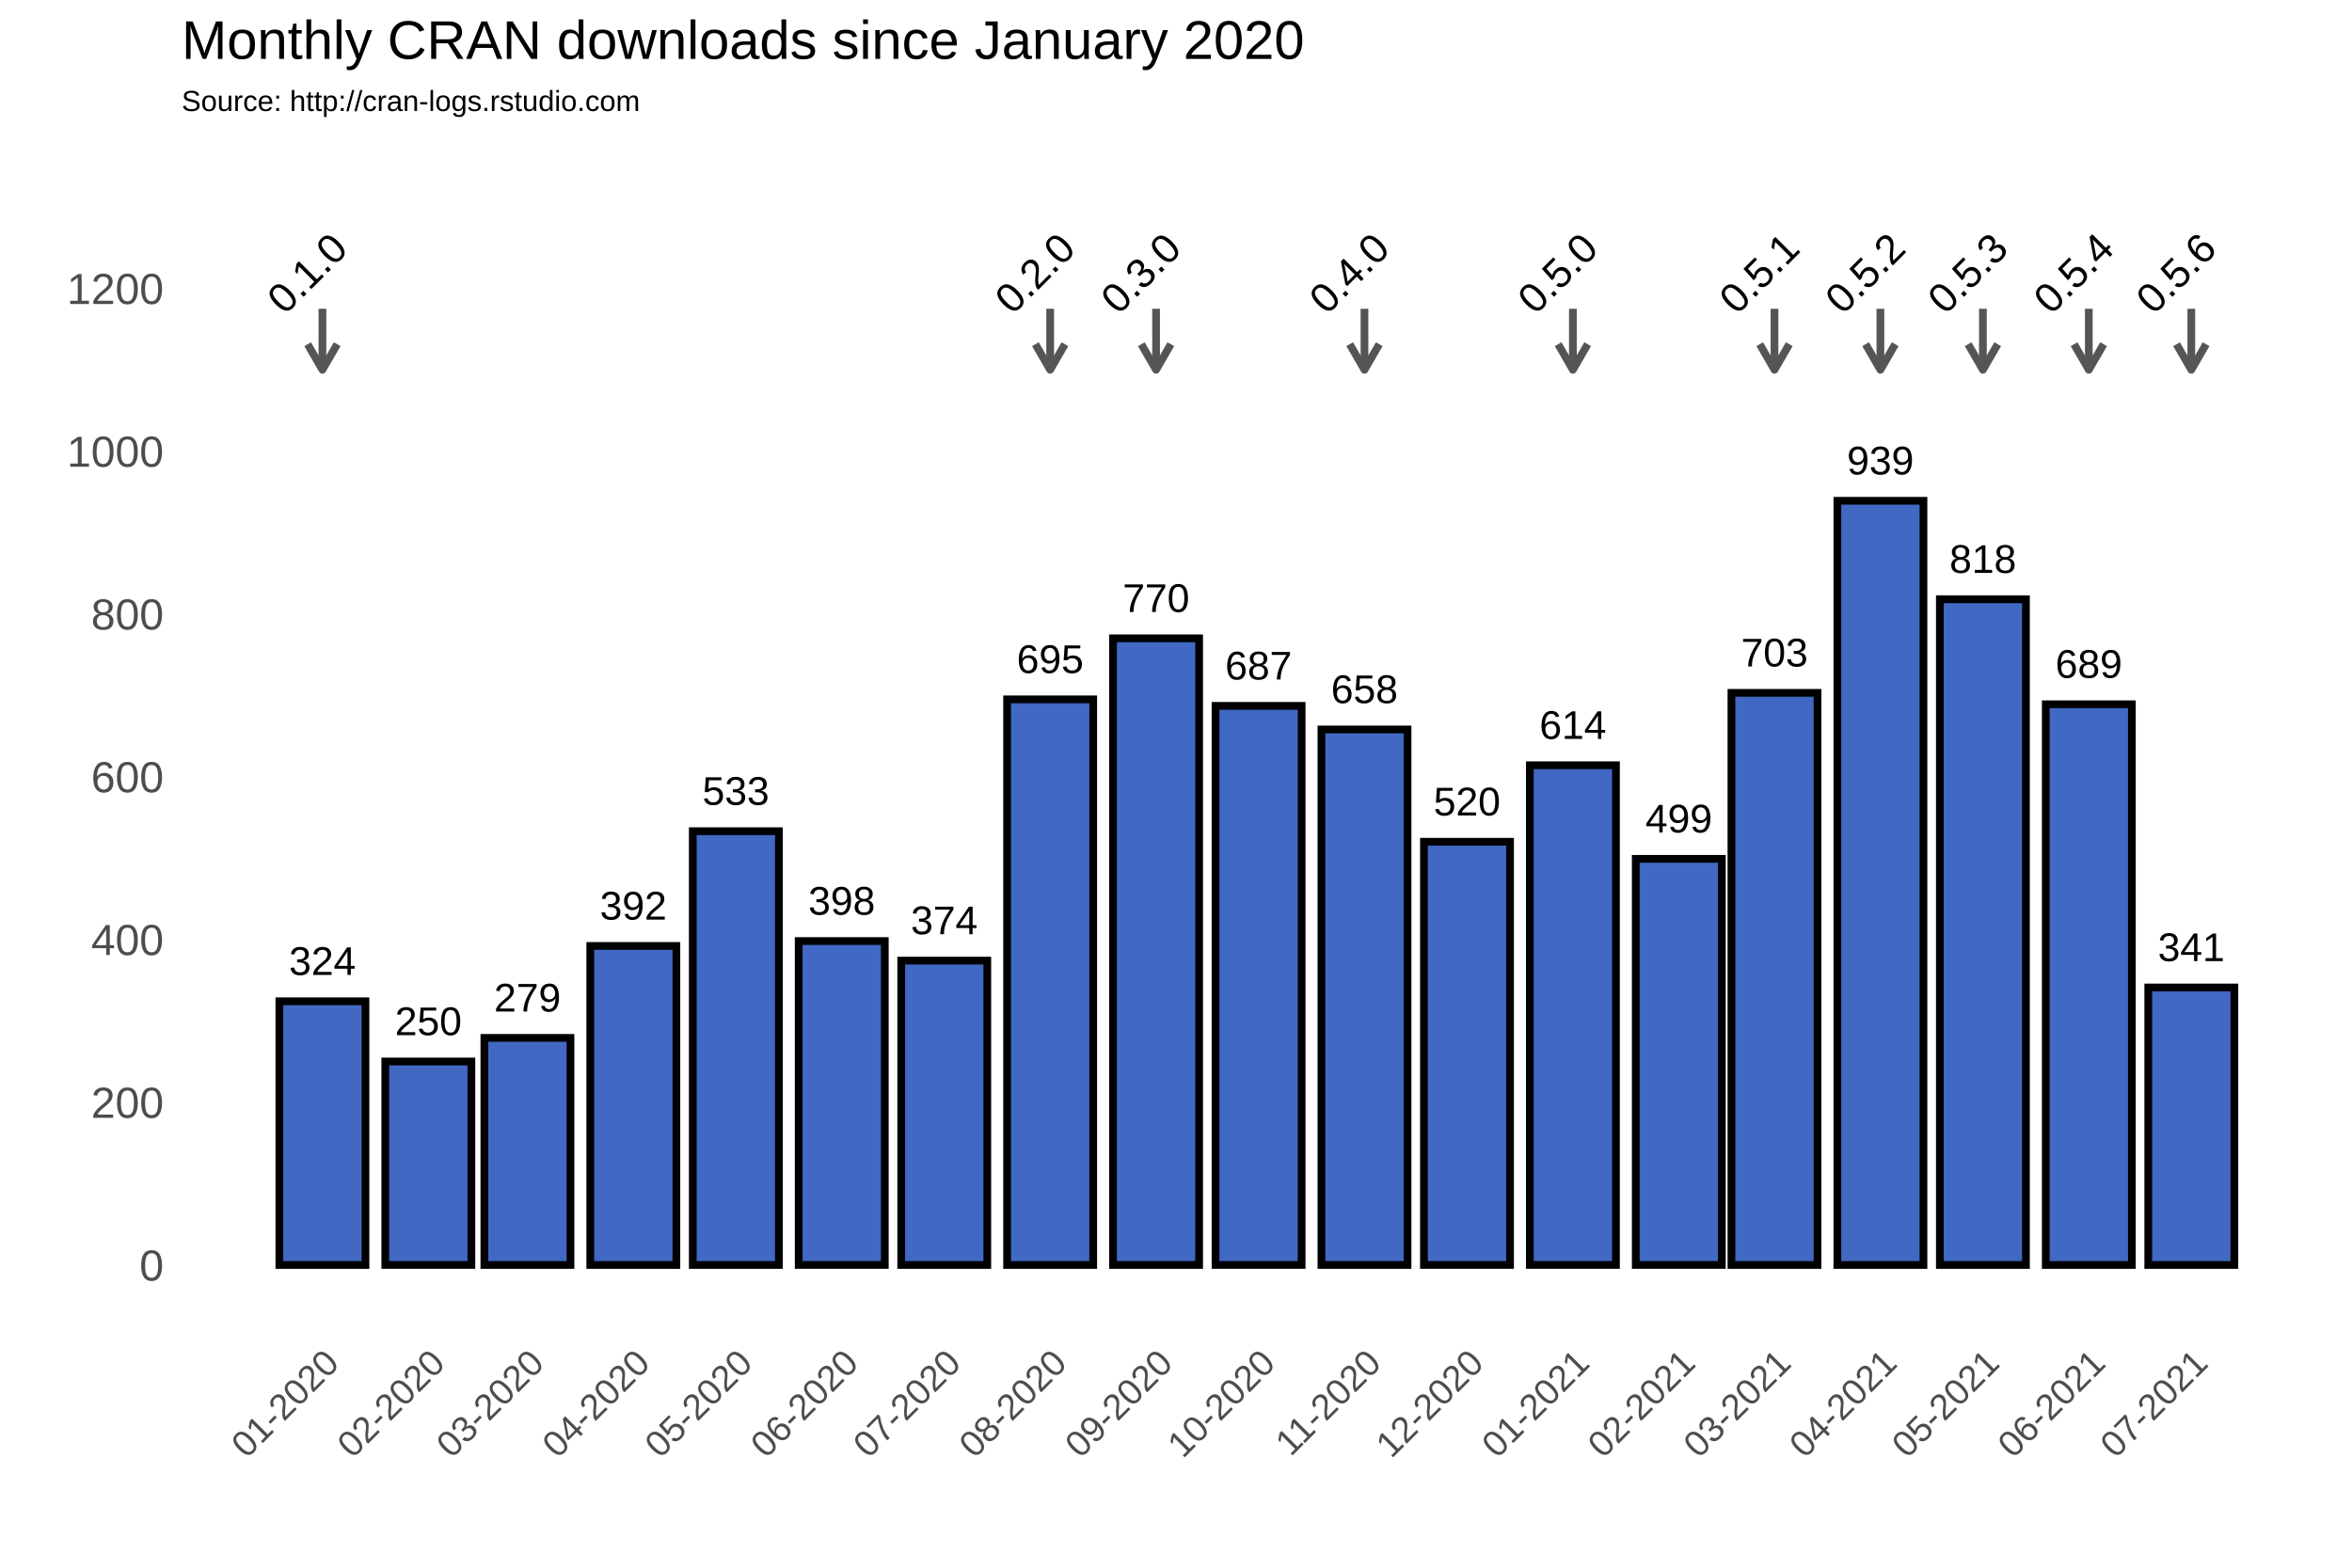
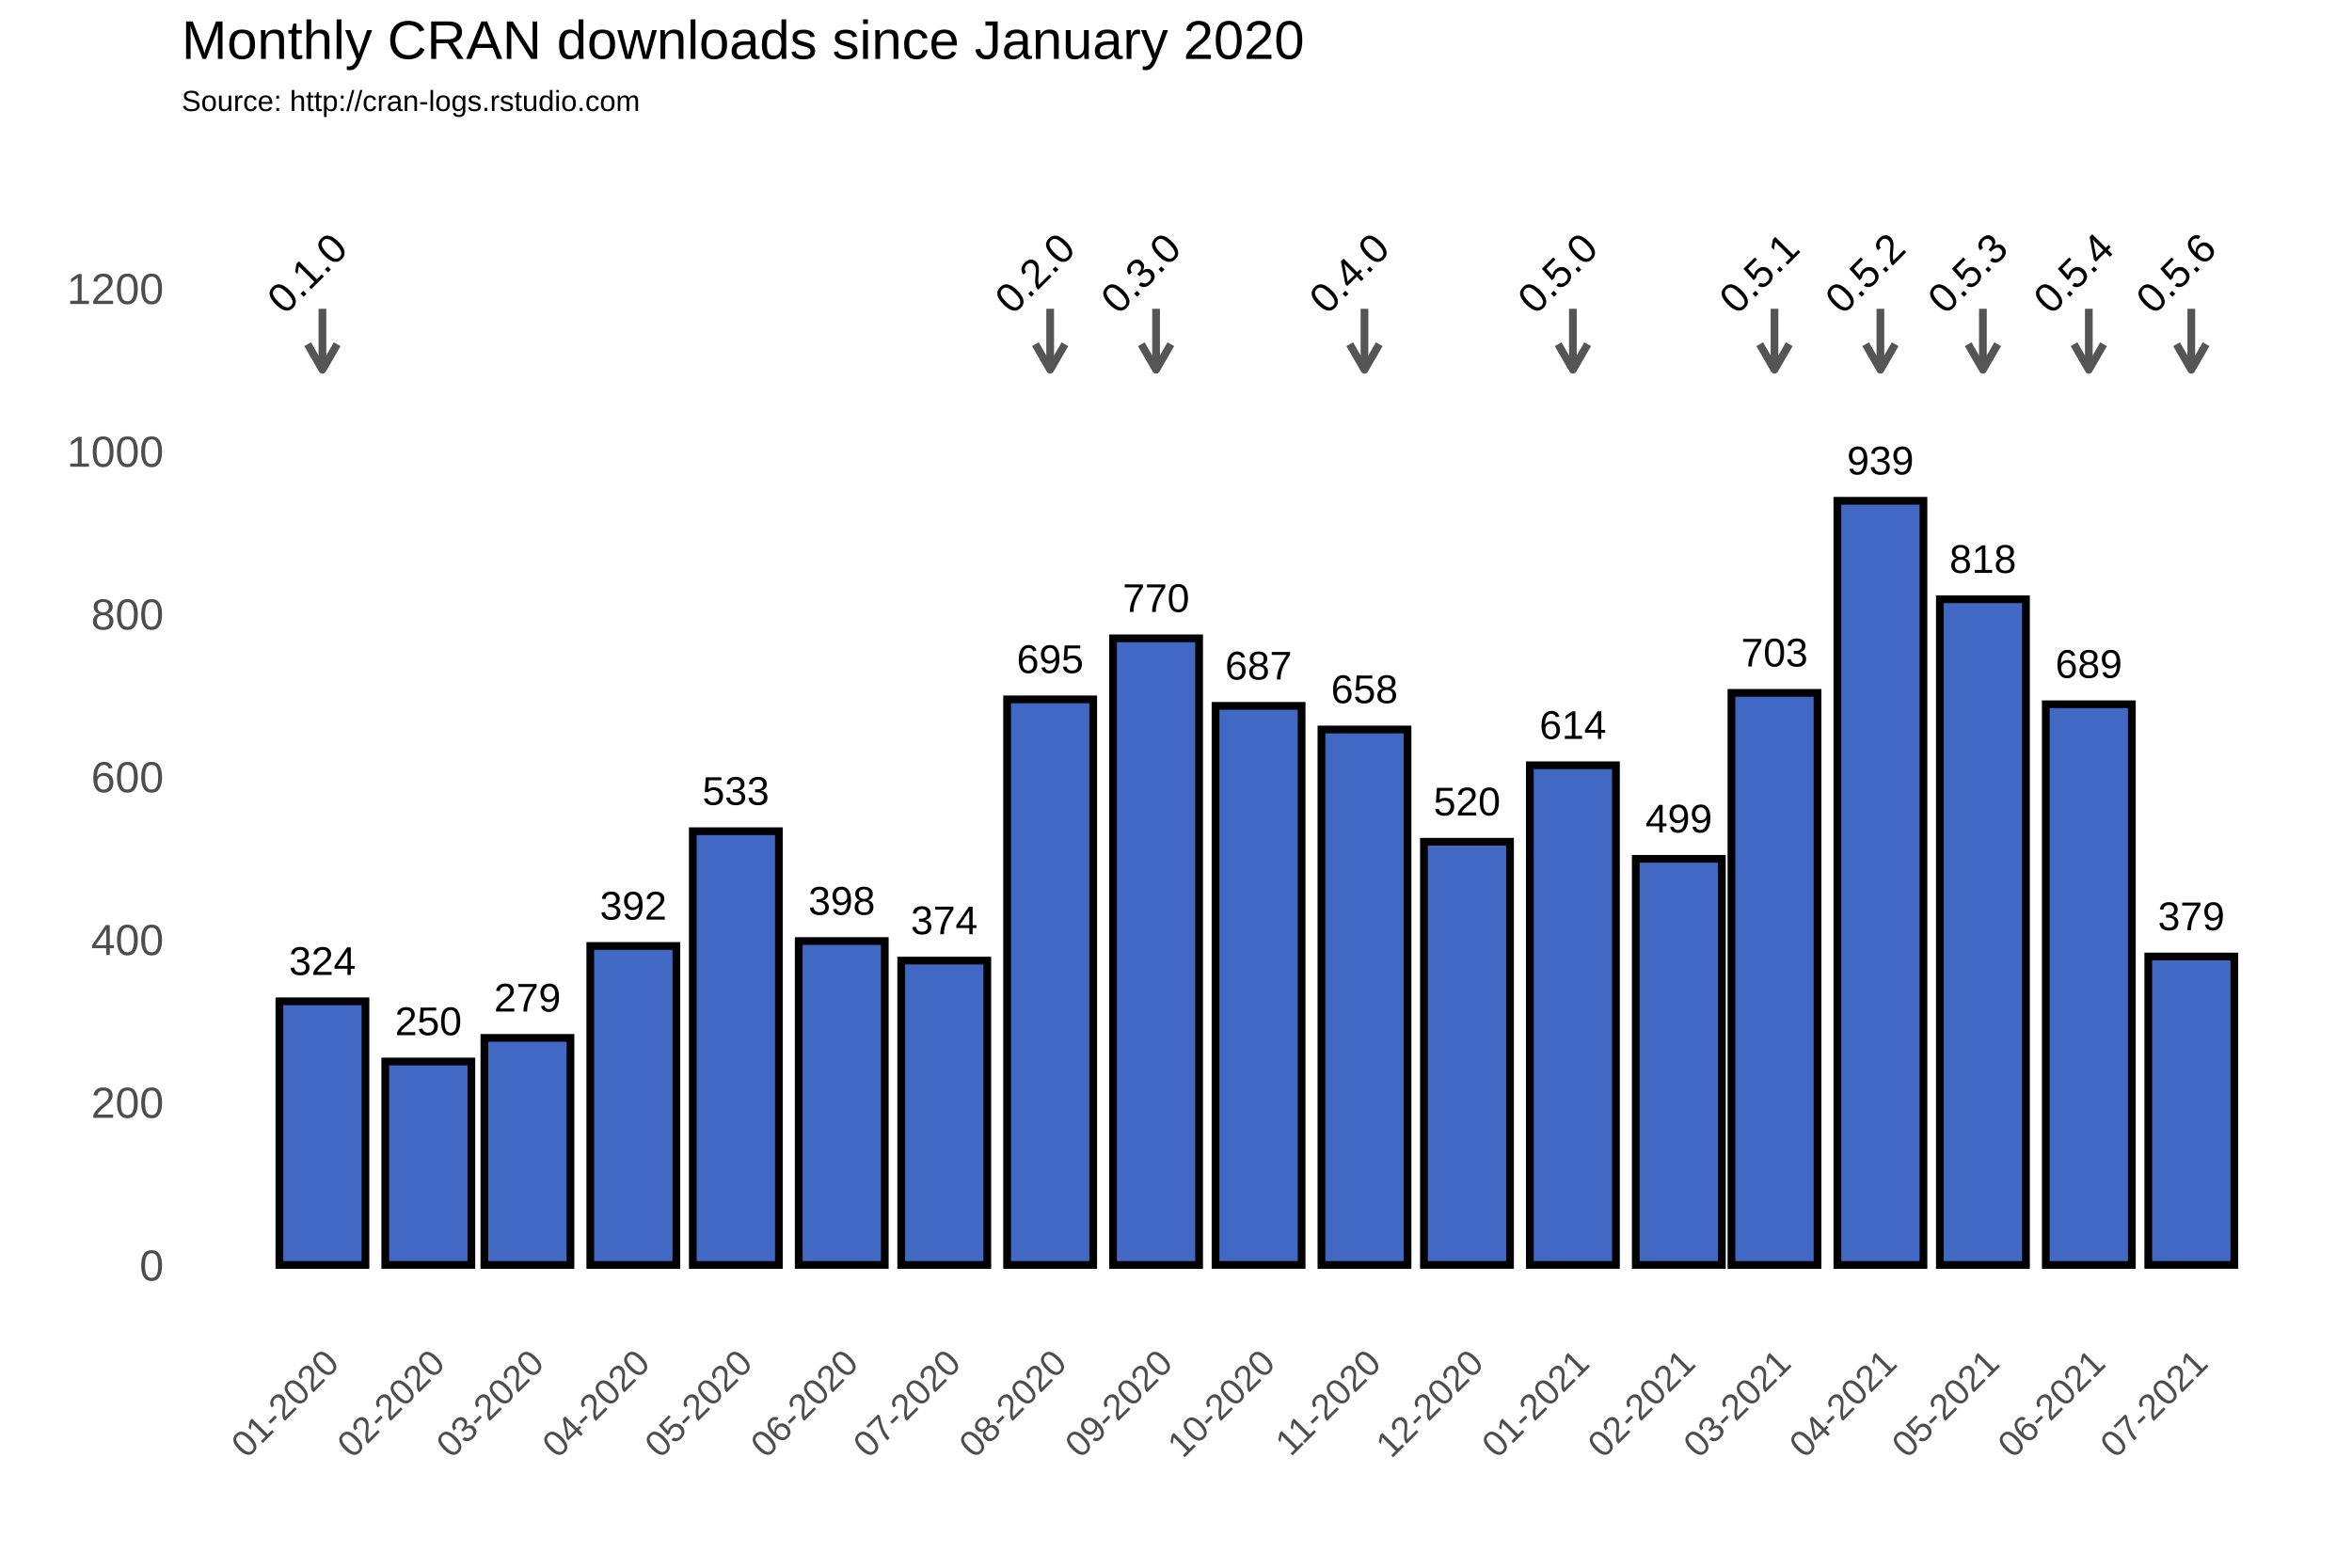
<svg xmlns="http://www.w3.org/2000/svg" class="svglite" width="648.00pt" height="432.00pt" viewBox="0 0 648.00 432.00">
  <defs>
    <style type="text/css">
    .svglite line, .svglite polyline, .svglite polygon, .svglite path, .svglite rect, .svglite circle {
      fill: none;
      stroke: #000000;
      stroke-linecap: round;
      stroke-linejoin: round;
      stroke-miterlimit: 10.00;
    }
  </style>
  </defs>
  <rect width="100%" height="100%" style="stroke: none; fill: #FFFFFF;" />
  <defs>
    <clipPath id="cpMC4wMHw2NDguMDB8MC4wMHw0MzIuMDA=">
      <rect x="0.00" y="0.00" width="648.00" height="432.00" />
    </clipPath>
  </defs>
  <g clip-path="url(#cpMC4wMHw2NDguMDB8MC4wMHw0MzIuMDA=)">
    <rect x="0.00" y="0.00" width="648.00" height="432.00" style="stroke-width: 1.07; stroke: #FFFFFF; fill: #FFFFFF;" />
  </g>
  <defs>
    <clipPath id="cpNTAuMDR8NjQyLjUyfDM3Ljc2fDM2My4zOA==">
      <rect x="50.04" y="37.76" width="592.48" height="325.62" />
    </clipPath>
  </defs>
  <g clip-path="url(#cpNTAuMDR8NjQyLjUyfDM3Ljc2fDM2My4zOA==)">
    <rect x="50.04" y="37.76" width="592.48" height="325.62" style="stroke-width: 1.07; stroke: none;" />
    <polyline points="50.04,326.15 642.52,326.15 " style="stroke-width: 0.53; stroke: #FFFFFF; stroke-linecap: butt;" />
    <polyline points="50.04,281.30 642.52,281.30 " style="stroke-width: 0.53; stroke: #FFFFFF; stroke-linecap: butt;" />
    <polyline points="50.04,236.45 642.52,236.45 " style="stroke-width: 0.53; stroke: #FFFFFF; stroke-linecap: butt;" />
    <polyline points="50.04,191.60 642.52,191.60 " style="stroke-width: 0.53; stroke: #FFFFFF; stroke-linecap: butt;" />
    <polyline points="50.04,146.75 642.52,146.75 " style="stroke-width: 0.53; stroke: #FFFFFF; stroke-linecap: butt;" />
    <polyline points="50.04,101.90 642.52,101.90 " style="stroke-width: 0.53; stroke: #FFFFFF; stroke-linecap: butt;" />
    <polyline points="50.04,57.04 642.52,57.04 " style="stroke-width: 0.53; stroke: #FFFFFF; stroke-linecap: butt;" />
    <polyline points="59.65,363.38 59.65,37.76 " style="stroke-width: 0.53; stroke: #FFFFFF; stroke-linecap: butt;" />
    <polyline points="74.24,363.38 74.24,37.76 " style="stroke-width: 0.53; stroke: #FFFFFF; stroke-linecap: butt;" />
    <polyline points="103.42,363.38 103.42,37.76 " style="stroke-width: 0.53; stroke: #FFFFFF; stroke-linecap: butt;" />
    <polyline points="131.66,363.38 131.66,37.76 " style="stroke-width: 0.53; stroke: #FFFFFF; stroke-linecap: butt;" />
    <polyline points="159.90,363.38 159.90,37.76 " style="stroke-width: 0.53; stroke: #FFFFFF; stroke-linecap: butt;" />
    <polyline points="188.61,363.38 188.61,37.76 " style="stroke-width: 0.53; stroke: #FFFFFF; stroke-linecap: butt;" />
    <polyline points="217.32,363.38 217.32,37.76 " style="stroke-width: 0.53; stroke: #FFFFFF; stroke-linecap: butt;" />
    <polyline points="246.03,363.38 246.03,37.76 " style="stroke-width: 0.53; stroke: #FFFFFF; stroke-linecap: butt;" />
    <polyline points="274.74,363.38 274.74,37.76 " style="stroke-width: 0.53; stroke: #FFFFFF; stroke-linecap: butt;" />
    <polyline points="303.92,363.38 303.92,37.76 " style="stroke-width: 0.53; stroke: #FFFFFF; stroke-linecap: butt;" />
    <polyline points="332.63,363.38 332.63,37.76 " style="stroke-width: 0.53; stroke: #FFFFFF; stroke-linecap: butt;" />
    <polyline points="361.34,363.38 361.34,37.76 " style="stroke-width: 0.53; stroke: #FFFFFF; stroke-linecap: butt;" />
    <polyline points="390.05,363.38 390.05,37.76 " style="stroke-width: 0.53; stroke: #FFFFFF; stroke-linecap: butt;" />
    <polyline points="418.76,363.38 418.76,37.76 " style="stroke-width: 0.53; stroke: #FFFFFF; stroke-linecap: butt;" />
    <polyline points="447.94,363.38 447.94,37.76 " style="stroke-width: 0.53; stroke: #FFFFFF; stroke-linecap: butt;" />
    <polyline points="475.71,363.38 475.71,37.76 " style="stroke-width: 0.53; stroke: #FFFFFF; stroke-linecap: butt;" />
    <polyline points="503.48,363.38 503.48,37.76 " style="stroke-width: 0.53; stroke: #FFFFFF; stroke-linecap: butt;" />
    <polyline points="532.19,363.38 532.19,37.76 " style="stroke-width: 0.53; stroke: #FFFFFF; stroke-linecap: butt;" />
    <polyline points="560.90,363.38 560.90,37.76 " style="stroke-width: 0.53; stroke: #FFFFFF; stroke-linecap: butt;" />
    <polyline points="589.61,363.38 589.61,37.76 " style="stroke-width: 0.53; stroke: #FFFFFF; stroke-linecap: butt;" />
    <polyline points="618.32,363.38 618.32,37.76 " style="stroke-width: 0.53; stroke: #FFFFFF; stroke-linecap: butt;" />
    <polyline points="632.91,363.38 632.91,37.76 " style="stroke-width: 0.53; stroke: #FFFFFF; stroke-linecap: butt;" />
    <polyline points="50.04,348.58 642.52,348.58 " style="stroke-width: 1.07; stroke: #FFFFFF; stroke-linecap: butt;" />
    <polyline points="50.04,303.73 642.52,303.73 " style="stroke-width: 1.07; stroke: #FFFFFF; stroke-linecap: butt;" />
    <polyline points="50.04,258.88 642.52,258.88 " style="stroke-width: 1.07; stroke: #FFFFFF; stroke-linecap: butt;" />
    <polyline points="50.04,214.02 642.52,214.02 " style="stroke-width: 1.07; stroke: #FFFFFF; stroke-linecap: butt;" />
    <polyline points="50.04,169.17 642.52,169.17 " style="stroke-width: 1.07; stroke: #FFFFFF; stroke-linecap: butt;" />
    <polyline points="50.04,124.32 642.52,124.32 " style="stroke-width: 1.07; stroke: #FFFFFF; stroke-linecap: butt;" />
    <polyline points="50.04,79.47 642.52,79.47 " style="stroke-width: 1.07; stroke: #FFFFFF; stroke-linecap: butt;" />
    <polyline points="88.83,363.38 88.83,37.76 " style="stroke-width: 1.07; stroke: #FFFFFF; stroke-linecap: butt;" />
    <polyline points="118.02,363.38 118.02,37.76 " style="stroke-width: 1.07; stroke: #FFFFFF; stroke-linecap: butt;" />
    <polyline points="145.31,363.38 145.31,37.76 " style="stroke-width: 1.07; stroke: #FFFFFF; stroke-linecap: butt;" />
    <polyline points="174.49,363.38 174.49,37.76 " style="stroke-width: 1.07; stroke: #FFFFFF; stroke-linecap: butt;" />
    <polyline points="202.73,363.38 202.73,37.76 " style="stroke-width: 1.07; stroke: #FFFFFF; stroke-linecap: butt;" />
    <polyline points="231.91,363.38 231.91,37.76 " style="stroke-width: 1.07; stroke: #FFFFFF; stroke-linecap: butt;" />
    <polyline points="260.15,363.38 260.15,37.76 " style="stroke-width: 1.07; stroke: #FFFFFF; stroke-linecap: butt;" />
    <polyline points="289.33,363.38 289.33,37.76 " style="stroke-width: 1.07; stroke: #FFFFFF; stroke-linecap: butt;" />
    <polyline points="318.51,363.38 318.51,37.76 " style="stroke-width: 1.07; stroke: #FFFFFF; stroke-linecap: butt;" />
    <polyline points="346.75,363.38 346.75,37.76 " style="stroke-width: 1.07; stroke: #FFFFFF; stroke-linecap: butt;" />
    <polyline points="375.93,363.38 375.93,37.76 " style="stroke-width: 1.07; stroke: #FFFFFF; stroke-linecap: butt;" />
    <polyline points="404.17,363.38 404.17,37.76 " style="stroke-width: 1.07; stroke: #FFFFFF; stroke-linecap: butt;" />
    <polyline points="433.35,363.38 433.35,37.76 " style="stroke-width: 1.07; stroke: #FFFFFF; stroke-linecap: butt;" />
    <polyline points="462.53,363.38 462.53,37.76 " style="stroke-width: 1.07; stroke: #FFFFFF; stroke-linecap: butt;" />
    <polyline points="488.89,363.38 488.89,37.76 " style="stroke-width: 1.07; stroke: #FFFFFF; stroke-linecap: butt;" />
    <polyline points="518.07,363.38 518.07,37.76 " style="stroke-width: 1.07; stroke: #FFFFFF; stroke-linecap: butt;" />
    <polyline points="546.31,363.38 546.31,37.76 " style="stroke-width: 1.07; stroke: #FFFFFF; stroke-linecap: butt;" />
    <polyline points="575.49,363.38 575.49,37.76 " style="stroke-width: 1.07; stroke: #FFFFFF; stroke-linecap: butt;" />
    <polyline points="603.73,363.38 603.73,37.76 " style="stroke-width: 1.07; stroke: #FFFFFF; stroke-linecap: butt;" />
    <rect x="76.97" y="275.92" width="23.72" height="72.66" style="stroke-width: 2.13; stroke-linecap: square; stroke-linejoin: miter; fill: #4168C3;" />
    <rect x="106.15" y="292.51" width="23.72" height="56.06" style="stroke-width: 2.13; stroke-linecap: square; stroke-linejoin: miter; fill: #4168C3;" />
    <rect x="133.45" y="286.01" width="23.72" height="62.57" style="stroke-width: 2.13; stroke-linecap: square; stroke-linejoin: miter; fill: #4168C3;" />
    <rect x="162.63" y="260.67" width="23.72" height="87.91" style="stroke-width: 2.13; stroke-linecap: square; stroke-linejoin: miter; fill: #4168C3;" />
    <rect x="190.87" y="229.05" width="23.72" height="119.53" style="stroke-width: 2.13; stroke-linecap: square; stroke-linejoin: miter; fill: #4168C3;" />
    <rect x="220.05" y="259.32" width="23.72" height="89.25" style="stroke-width: 2.13; stroke-linecap: square; stroke-linejoin: miter; fill: #4168C3;" />
    <rect x="248.29" y="264.71" width="23.72" height="83.87" style="stroke-width: 2.13; stroke-linecap: square; stroke-linejoin: miter; fill: #4168C3;" />
    <rect x="277.47" y="192.72" width="23.72" height="155.86" style="stroke-width: 2.13; stroke-linecap: square; stroke-linejoin: miter; fill: #4168C3;" />
    <rect x="306.65" y="175.90" width="23.72" height="172.68" style="stroke-width: 2.13; stroke-linecap: square; stroke-linejoin: miter; fill: #4168C3;" />
    <rect x="334.89" y="194.51" width="23.72" height="154.06" style="stroke-width: 2.13; stroke-linecap: square; stroke-linejoin: miter; fill: #4168C3;" />
    <rect x="364.07" y="201.02" width="23.72" height="147.56" style="stroke-width: 2.13; stroke-linecap: square; stroke-linejoin: miter; fill: #4168C3;" />
    <rect x="392.31" y="231.96" width="23.72" height="116.61" style="stroke-width: 2.13; stroke-linecap: square; stroke-linejoin: miter; fill: #4168C3;" />
    <rect x="421.49" y="210.88" width="23.72" height="137.69" style="stroke-width: 2.13; stroke-linecap: square; stroke-linejoin: miter; fill: #4168C3;" />
    <rect x="450.67" y="236.67" width="23.72" height="111.90" style="stroke-width: 2.13; stroke-linecap: square; stroke-linejoin: miter; fill: #4168C3;" />
    <rect x="477.03" y="190.93" width="23.72" height="157.65" style="stroke-width: 2.13; stroke-linecap: square; stroke-linejoin: miter; fill: #4168C3;" />
    <rect x="506.21" y="138.00" width="23.72" height="210.58" style="stroke-width: 2.13; stroke-linecap: square; stroke-linejoin: miter; fill: #4168C3;" />
    <rect x="534.45" y="165.14" width="23.72" height="183.44" style="stroke-width: 2.13; stroke-linecap: square; stroke-linejoin: miter; fill: #4168C3;" />
    <rect x="563.63" y="194.07" width="23.72" height="154.51" style="stroke-width: 2.13; stroke-linecap: square; stroke-linejoin: miter; fill: #4168C3;" />
-     <rect x="591.87" y="272.11" width="23.72" height="76.47" style="stroke-width: 2.13; stroke-linecap: square; stroke-linejoin: miter; fill: #4168C3;" />
+     <rect x="591.87" y="263.58" width="23.72" height="84.99" style="stroke-width: 2.13; stroke-linecap: square; stroke-linejoin: miter; fill: #4168C3;" />
    <text x="88.83" y="268.66" text-anchor="middle" style="font-size: 11.04px; font-family: Arial;" textLength="18.40px" lengthAdjust="spacingAndGlyphs">324</text>
    <text x="118.02" y="285.25" text-anchor="middle" style="font-size: 11.04px; font-family: Arial;" textLength="18.40px" lengthAdjust="spacingAndGlyphs">250</text>
    <text x="145.31" y="278.75" text-anchor="middle" style="font-size: 11.04px; font-family: Arial;" textLength="18.40px" lengthAdjust="spacingAndGlyphs">279</text>
    <text x="174.49" y="253.41" text-anchor="middle" style="font-size: 11.04px; font-family: Arial;" textLength="18.40px" lengthAdjust="spacingAndGlyphs">392</text>
    <text x="202.73" y="221.79" text-anchor="middle" style="font-size: 11.04px; font-family: Arial;" textLength="18.40px" lengthAdjust="spacingAndGlyphs">533</text>
    <text x="231.91" y="252.06" text-anchor="middle" style="font-size: 11.04px; font-family: Arial;" textLength="18.40px" lengthAdjust="spacingAndGlyphs">398</text>
    <text x="260.15" y="257.44" text-anchor="middle" style="font-size: 11.04px; font-family: Arial;" textLength="18.40px" lengthAdjust="spacingAndGlyphs">374</text>
    <text x="289.33" y="185.46" text-anchor="middle" style="font-size: 11.04px; font-family: Arial;" textLength="18.40px" lengthAdjust="spacingAndGlyphs">695</text>
    <text x="318.51" y="168.64" text-anchor="middle" style="font-size: 11.04px; font-family: Arial;" textLength="18.40px" lengthAdjust="spacingAndGlyphs">770</text>
    <text x="346.75" y="187.25" text-anchor="middle" style="font-size: 11.04px; font-family: Arial;" textLength="18.40px" lengthAdjust="spacingAndGlyphs">687</text>
    <text x="375.93" y="193.75" text-anchor="middle" style="font-size: 11.04px; font-family: Arial;" textLength="18.40px" lengthAdjust="spacingAndGlyphs">658</text>
    <text x="404.17" y="224.70" text-anchor="middle" style="font-size: 11.04px; font-family: Arial;" textLength="18.40px" lengthAdjust="spacingAndGlyphs">520</text>
    <text x="433.35" y="203.62" text-anchor="middle" style="font-size: 11.04px; font-family: Arial;" textLength="18.40px" lengthAdjust="spacingAndGlyphs">614</text>
    <text x="462.53" y="229.41" text-anchor="middle" style="font-size: 11.04px; font-family: Arial;" textLength="18.40px" lengthAdjust="spacingAndGlyphs">499</text>
    <text x="488.89" y="183.66" text-anchor="middle" style="font-size: 11.04px; font-family: Arial;" textLength="18.40px" lengthAdjust="spacingAndGlyphs">703</text>
    <text x="518.07" y="130.74" text-anchor="middle" style="font-size: 11.04px; font-family: Arial;" textLength="18.40px" lengthAdjust="spacingAndGlyphs">939</text>
    <text x="546.31" y="157.87" text-anchor="middle" style="font-size: 11.04px; font-family: Arial;" textLength="18.40px" lengthAdjust="spacingAndGlyphs">818</text>
    <text x="575.49" y="186.80" text-anchor="middle" style="font-size: 11.04px; font-family: Arial;" textLength="18.40px" lengthAdjust="spacingAndGlyphs">689</text>
-     <text x="603.73" y="264.84" text-anchor="middle" style="font-size: 11.04px; font-family: Arial;" textLength="18.40px" lengthAdjust="spacingAndGlyphs">341</text>
+     <text x="603.73" y="256.32" text-anchor="middle" style="font-size: 11.04px; font-family: Arial;" textLength="18.40px" lengthAdjust="spacingAndGlyphs">379</text>
    <line x1="88.83" y1="85.08" x2="88.83" y2="101.90" style="stroke-width: 2.13; stroke: #555555; stroke-linecap: butt;" />
    <polyline points="84.76,94.85 88.83,101.90 92.90,94.85 " style="stroke-width: 2.13; stroke: #555555; stroke-linecap: butt;" />
    <line x1="289.33" y1="85.08" x2="289.33" y2="101.90" style="stroke-width: 2.13; stroke: #555555; stroke-linecap: butt;" />
    <polyline points="285.26,94.85 289.33,101.90 293.40,94.85 " style="stroke-width: 2.13; stroke: #555555; stroke-linecap: butt;" />
    <line x1="318.51" y1="85.08" x2="318.51" y2="101.90" style="stroke-width: 2.13; stroke: #555555; stroke-linecap: butt;" />
    <polyline points="314.44,94.85 318.51,101.90 322.58,94.85 " style="stroke-width: 2.13; stroke: #555555; stroke-linecap: butt;" />
    <line x1="375.93" y1="85.08" x2="375.93" y2="101.90" style="stroke-width: 2.13; stroke: #555555; stroke-linecap: butt;" />
    <polyline points="371.86,94.85 375.93,101.90 380.00,94.85 " style="stroke-width: 2.13; stroke: #555555; stroke-linecap: butt;" />
    <line x1="433.35" y1="85.08" x2="433.35" y2="101.90" style="stroke-width: 2.13; stroke: #555555; stroke-linecap: butt;" />
    <polyline points="429.28,94.85 433.35,101.90 437.42,94.85 " style="stroke-width: 2.13; stroke: #555555; stroke-linecap: butt;" />
    <line x1="488.89" y1="85.08" x2="488.89" y2="101.90" style="stroke-width: 2.13; stroke: #555555; stroke-linecap: butt;" />
    <polyline points="484.82,94.85 488.89,101.90 492.96,94.85 " style="stroke-width: 2.13; stroke: #555555; stroke-linecap: butt;" />
    <line x1="518.07" y1="85.08" x2="518.07" y2="101.90" style="stroke-width: 2.13; stroke: #555555; stroke-linecap: butt;" />
    <polyline points="514.00,94.85 518.07,101.90 522.14,94.85 " style="stroke-width: 2.13; stroke: #555555; stroke-linecap: butt;" />
    <line x1="546.31" y1="85.08" x2="546.31" y2="101.90" style="stroke-width: 2.13; stroke: #555555; stroke-linecap: butt;" />
    <polyline points="542.24,94.85 546.31,101.90 550.38,94.85 " style="stroke-width: 2.13; stroke: #555555; stroke-linecap: butt;" />
    <line x1="575.49" y1="85.08" x2="575.49" y2="101.90" style="stroke-width: 2.13; stroke: #555555; stroke-linecap: butt;" />
    <polyline points="571.42,94.85 575.49,101.90 579.56,94.85 " style="stroke-width: 2.13; stroke: #555555; stroke-linecap: butt;" />
    <line x1="603.73" y1="85.08" x2="603.73" y2="101.90" style="stroke-width: 2.13; stroke: #555555; stroke-linecap: butt;" />
    <polyline points="599.66,94.85 603.73,101.90 607.80,94.85 " style="stroke-width: 2.13; stroke: #555555; stroke-linecap: butt;" />
    <text transform="translate(87.40,78.03) rotate(-45)" text-anchor="middle" style="font-size: 11.38px; font-family: Arial;" textLength="25.31px" lengthAdjust="spacingAndGlyphs">0.1.0</text>
    <text transform="translate(287.89,78.03) rotate(-45)" text-anchor="middle" style="font-size: 11.38px; font-family: Arial;" textLength="25.31px" lengthAdjust="spacingAndGlyphs">0.2.0</text>
    <text transform="translate(317.07,78.03) rotate(-45)" text-anchor="middle" style="font-size: 11.38px; font-family: Arial;" textLength="25.31px" lengthAdjust="spacingAndGlyphs">0.3.0</text>
    <text transform="translate(374.49,78.03) rotate(-45)" text-anchor="middle" style="font-size: 11.38px; font-family: Arial;" textLength="25.31px" lengthAdjust="spacingAndGlyphs">0.4.0</text>
    <text transform="translate(431.91,78.03) rotate(-45)" text-anchor="middle" style="font-size: 11.38px; font-family: Arial;" textLength="25.31px" lengthAdjust="spacingAndGlyphs">0.5.0</text>
    <text transform="translate(487.45,78.03) rotate(-45)" text-anchor="middle" style="font-size: 11.38px; font-family: Arial;" textLength="25.31px" lengthAdjust="spacingAndGlyphs">0.5.1</text>
    <text transform="translate(516.63,78.03) rotate(-45)" text-anchor="middle" style="font-size: 11.38px; font-family: Arial;" textLength="25.31px" lengthAdjust="spacingAndGlyphs">0.5.2</text>
    <text transform="translate(544.87,78.03) rotate(-45)" text-anchor="middle" style="font-size: 11.38px; font-family: Arial;" textLength="25.31px" lengthAdjust="spacingAndGlyphs">0.5.3</text>
    <text transform="translate(574.05,78.03) rotate(-45)" text-anchor="middle" style="font-size: 11.38px; font-family: Arial;" textLength="25.31px" lengthAdjust="spacingAndGlyphs">0.5.4</text>
    <text transform="translate(602.29,78.03) rotate(-45)" text-anchor="middle" style="font-size: 11.38px; font-family: Arial;" textLength="25.31px" lengthAdjust="spacingAndGlyphs">0.5.6</text>
  </g>
  <g clip-path="url(#cpMC4wMHw2NDguMDB8MC4wMHw0MzIuMDA=)">
    <text x="45.11" y="352.88" text-anchor="end" style="font-size: 12.00px; fill: #4D4D4D; font-family: Arial;" textLength="6.67px" lengthAdjust="spacingAndGlyphs">0</text>
    <text x="45.11" y="308.03" text-anchor="end" style="font-size: 12.00px; fill: #4D4D4D; font-family: Arial;" textLength="20.02px" lengthAdjust="spacingAndGlyphs">200</text>
    <text x="45.11" y="263.17" text-anchor="end" style="font-size: 12.00px; fill: #4D4D4D; font-family: Arial;" textLength="20.02px" lengthAdjust="spacingAndGlyphs">400</text>
    <text x="45.11" y="218.32" text-anchor="end" style="font-size: 12.00px; fill: #4D4D4D; font-family: Arial;" textLength="20.02px" lengthAdjust="spacingAndGlyphs">600</text>
    <text x="45.11" y="173.47" text-anchor="end" style="font-size: 12.00px; fill: #4D4D4D; font-family: Arial;" textLength="20.02px" lengthAdjust="spacingAndGlyphs">800</text>
    <text x="45.11" y="128.62" text-anchor="end" style="font-size: 12.00px; fill: #4D4D4D; font-family: Arial;" textLength="26.70px" lengthAdjust="spacingAndGlyphs">1000</text>
    <text x="45.11" y="83.77" text-anchor="end" style="font-size: 12.00px; fill: #4D4D4D; font-family: Arial;" textLength="26.70px" lengthAdjust="spacingAndGlyphs">1200</text>
    <text transform="translate(93.90,376.17) rotate(-45)" text-anchor="end" style="font-size: 10.00px; fill: #4D4D4D; font-family: Arial;" textLength="36.73px" lengthAdjust="spacingAndGlyphs">01-2020</text>
    <text transform="translate(123.08,376.17) rotate(-45)" text-anchor="end" style="font-size: 10.00px; fill: #4D4D4D; font-family: Arial;" textLength="36.73px" lengthAdjust="spacingAndGlyphs">02-2020</text>
    <text transform="translate(150.38,376.17) rotate(-45)" text-anchor="end" style="font-size: 10.00px; fill: #4D4D4D; font-family: Arial;" textLength="36.73px" lengthAdjust="spacingAndGlyphs">03-2020</text>
    <text transform="translate(179.56,376.17) rotate(-45)" text-anchor="end" style="font-size: 10.00px; fill: #4D4D4D; font-family: Arial;" textLength="36.73px" lengthAdjust="spacingAndGlyphs">04-2020</text>
    <text transform="translate(207.80,376.17) rotate(-45)" text-anchor="end" style="font-size: 10.00px; fill: #4D4D4D; font-family: Arial;" textLength="36.73px" lengthAdjust="spacingAndGlyphs">05-2020</text>
    <text transform="translate(236.98,376.17) rotate(-45)" text-anchor="end" style="font-size: 10.00px; fill: #4D4D4D; font-family: Arial;" textLength="36.73px" lengthAdjust="spacingAndGlyphs">06-2020</text>
    <text transform="translate(265.22,376.17) rotate(-45)" text-anchor="end" style="font-size: 10.00px; fill: #4D4D4D; font-family: Arial;" textLength="36.73px" lengthAdjust="spacingAndGlyphs">07-2020</text>
    <text transform="translate(294.40,376.17) rotate(-45)" text-anchor="end" style="font-size: 10.00px; fill: #4D4D4D; font-family: Arial;" textLength="36.73px" lengthAdjust="spacingAndGlyphs">08-2020</text>
    <text transform="translate(323.58,376.17) rotate(-45)" text-anchor="end" style="font-size: 10.00px; fill: #4D4D4D; font-family: Arial;" textLength="36.73px" lengthAdjust="spacingAndGlyphs">09-2020</text>
    <text transform="translate(351.82,376.17) rotate(-45)" text-anchor="end" style="font-size: 10.00px; fill: #4D4D4D; font-family: Arial;" textLength="36.73px" lengthAdjust="spacingAndGlyphs">10-2020</text>
    <text transform="translate(381.00,376.17) rotate(-45)" text-anchor="end" style="font-size: 10.00px; fill: #4D4D4D; font-family: Arial;" textLength="35.99px" lengthAdjust="spacingAndGlyphs">11-2020</text>
    <text transform="translate(409.24,376.17) rotate(-45)" text-anchor="end" style="font-size: 10.00px; fill: #4D4D4D; font-family: Arial;" textLength="36.73px" lengthAdjust="spacingAndGlyphs">12-2020</text>
    <text transform="translate(438.42,376.17) rotate(-45)" text-anchor="end" style="font-size: 10.00px; fill: #4D4D4D; font-family: Arial;" textLength="36.73px" lengthAdjust="spacingAndGlyphs">01-2021</text>
    <text transform="translate(467.60,376.17) rotate(-45)" text-anchor="end" style="font-size: 10.00px; fill: #4D4D4D; font-family: Arial;" textLength="36.73px" lengthAdjust="spacingAndGlyphs">02-2021</text>
    <text transform="translate(493.96,376.17) rotate(-45)" text-anchor="end" style="font-size: 10.00px; fill: #4D4D4D; font-family: Arial;" textLength="36.73px" lengthAdjust="spacingAndGlyphs">03-2021</text>
    <text transform="translate(523.14,376.17) rotate(-45)" text-anchor="end" style="font-size: 10.00px; fill: #4D4D4D; font-family: Arial;" textLength="36.73px" lengthAdjust="spacingAndGlyphs">04-2021</text>
    <text transform="translate(551.38,376.17) rotate(-45)" text-anchor="end" style="font-size: 10.00px; fill: #4D4D4D; font-family: Arial;" textLength="36.73px" lengthAdjust="spacingAndGlyphs">05-2021</text>
    <text transform="translate(580.56,376.17) rotate(-45)" text-anchor="end" style="font-size: 10.00px; fill: #4D4D4D; font-family: Arial;" textLength="36.73px" lengthAdjust="spacingAndGlyphs">06-2021</text>
    <text transform="translate(608.80,376.17) rotate(-45)" text-anchor="end" style="font-size: 10.00px; fill: #4D4D4D; font-family: Arial;" textLength="36.73px" lengthAdjust="spacingAndGlyphs">07-2021</text>
    <text x="50.04" y="30.59" style="font-size: 8.00px; font-family: Arial;" textLength="126.32px" lengthAdjust="spacingAndGlyphs">Source: http://cran-logs.rstudio.com</text>
    <text x="50.04" y="16.22" style="font-size: 15.00px; font-family: Arial;" textLength="309.25px" lengthAdjust="spacingAndGlyphs">Monthly CRAN downloads since January 2020</text>
  </g>
</svg>
